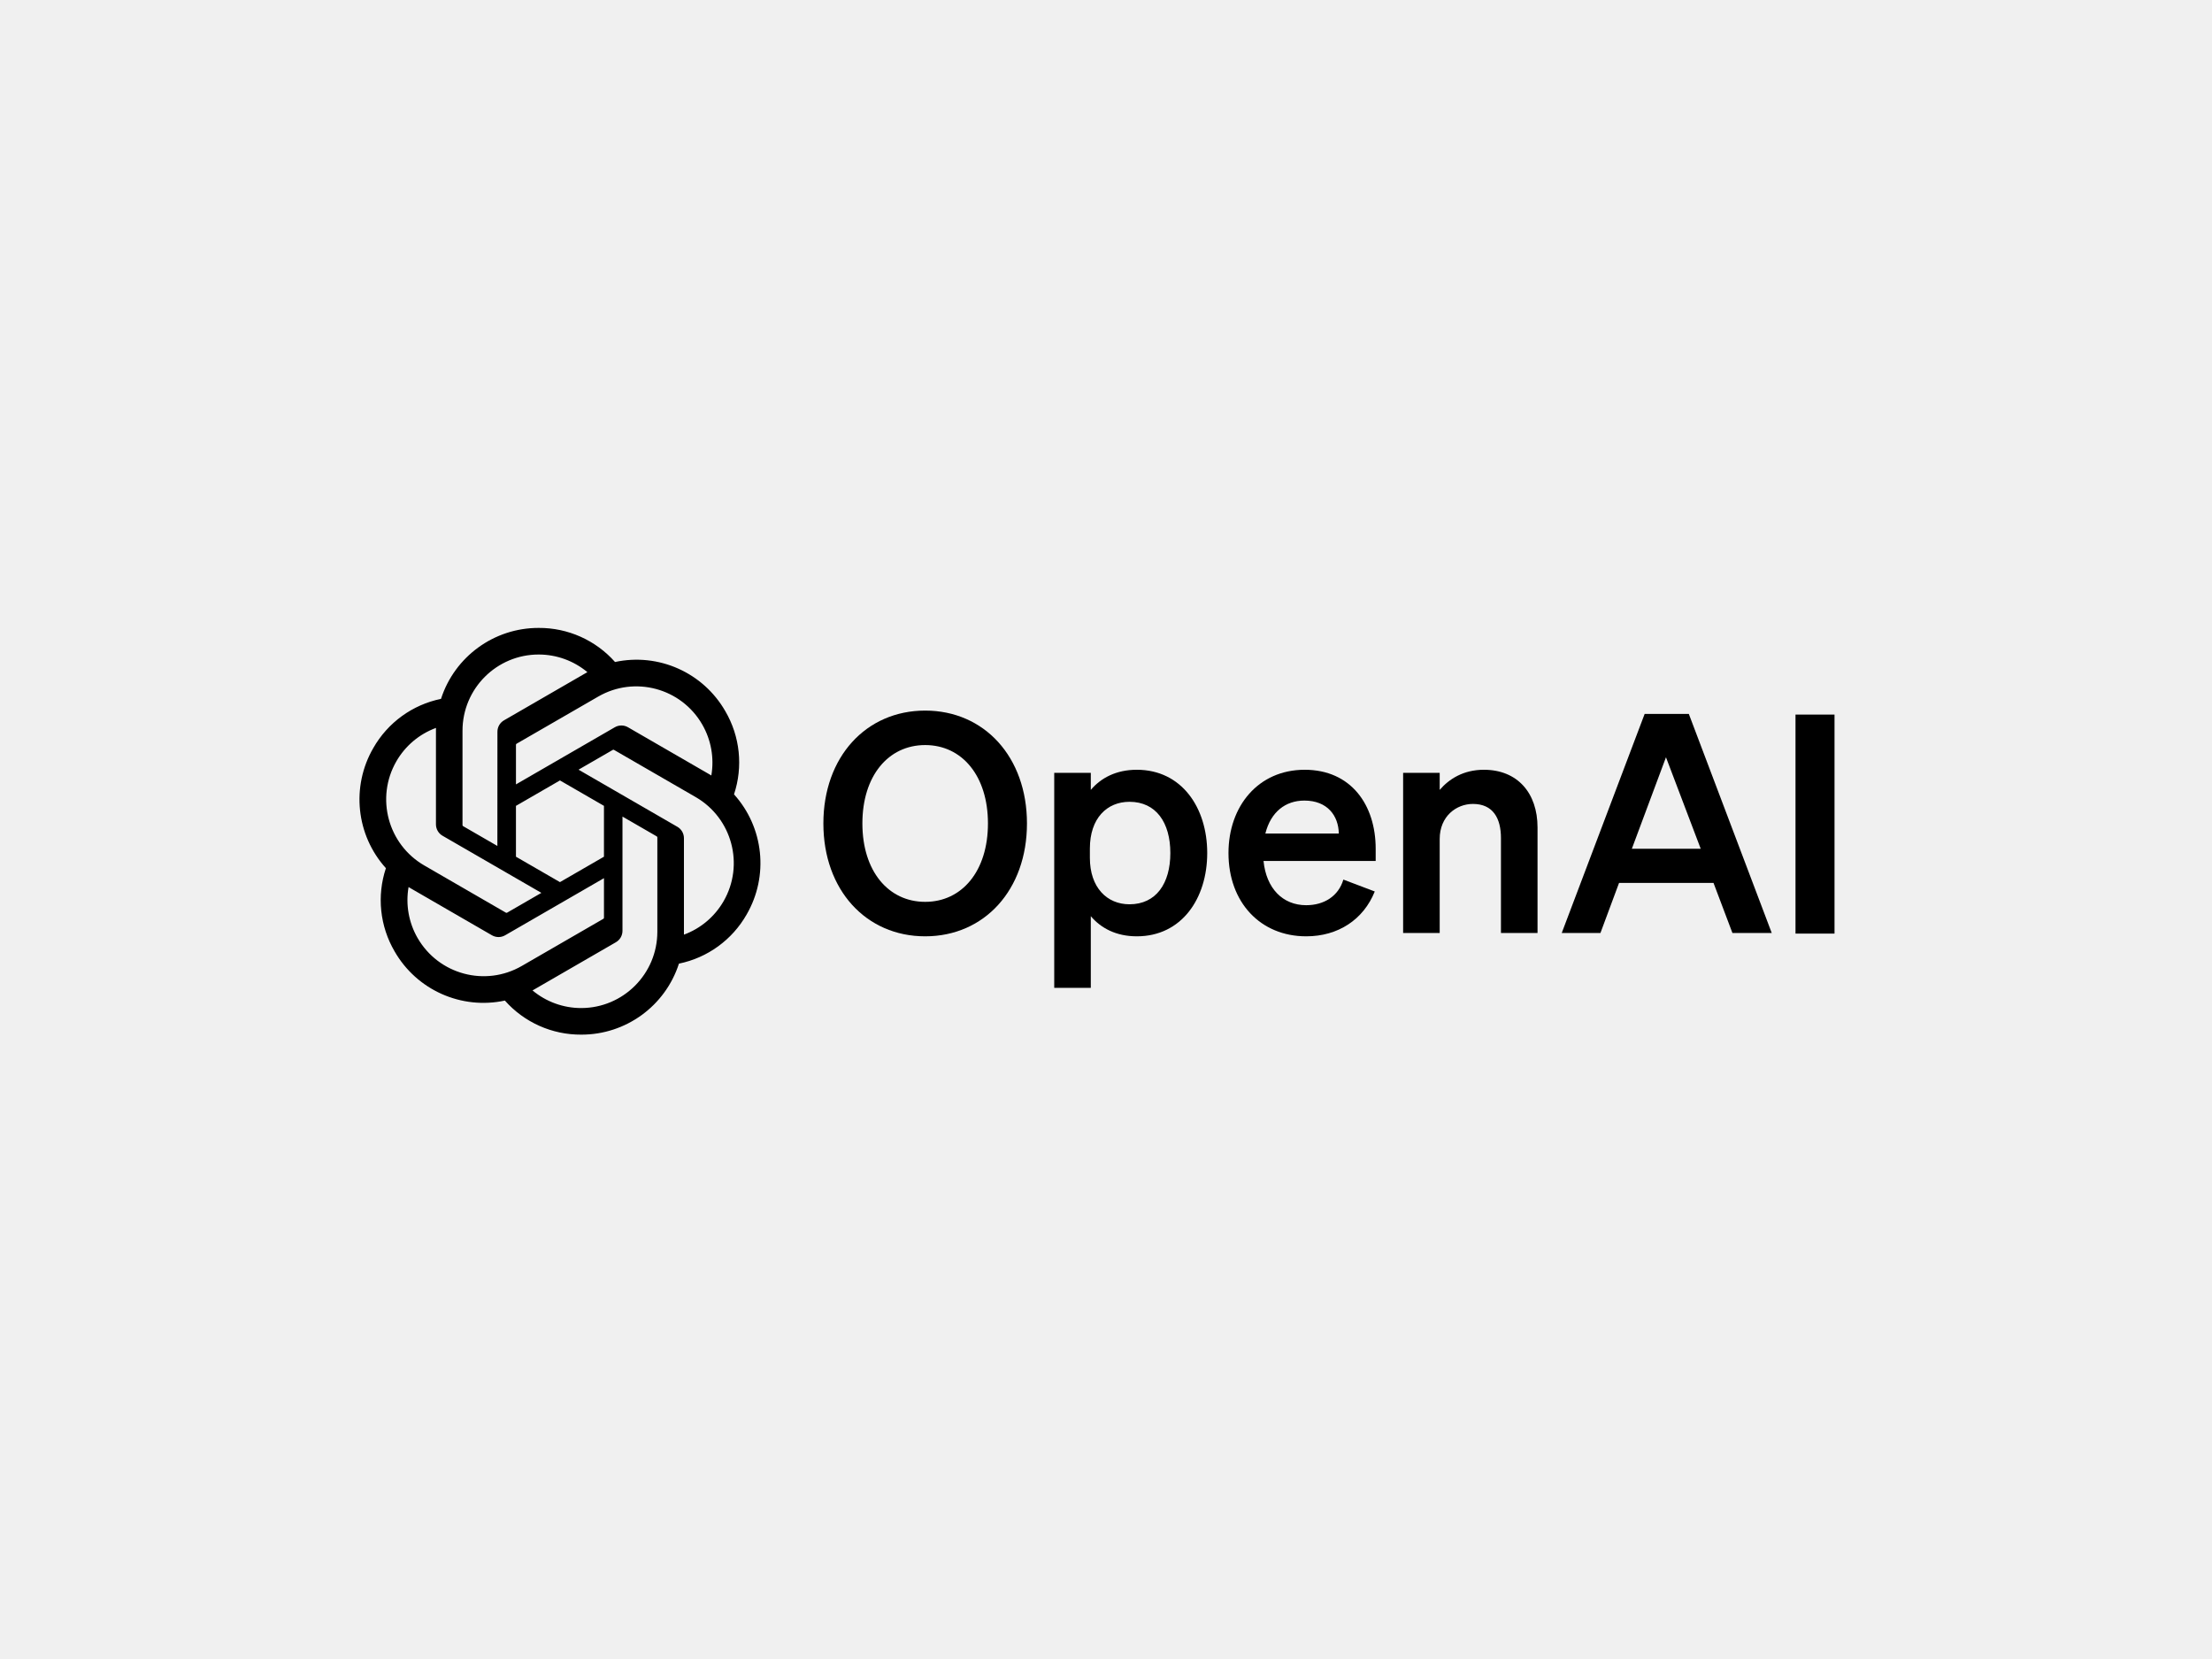
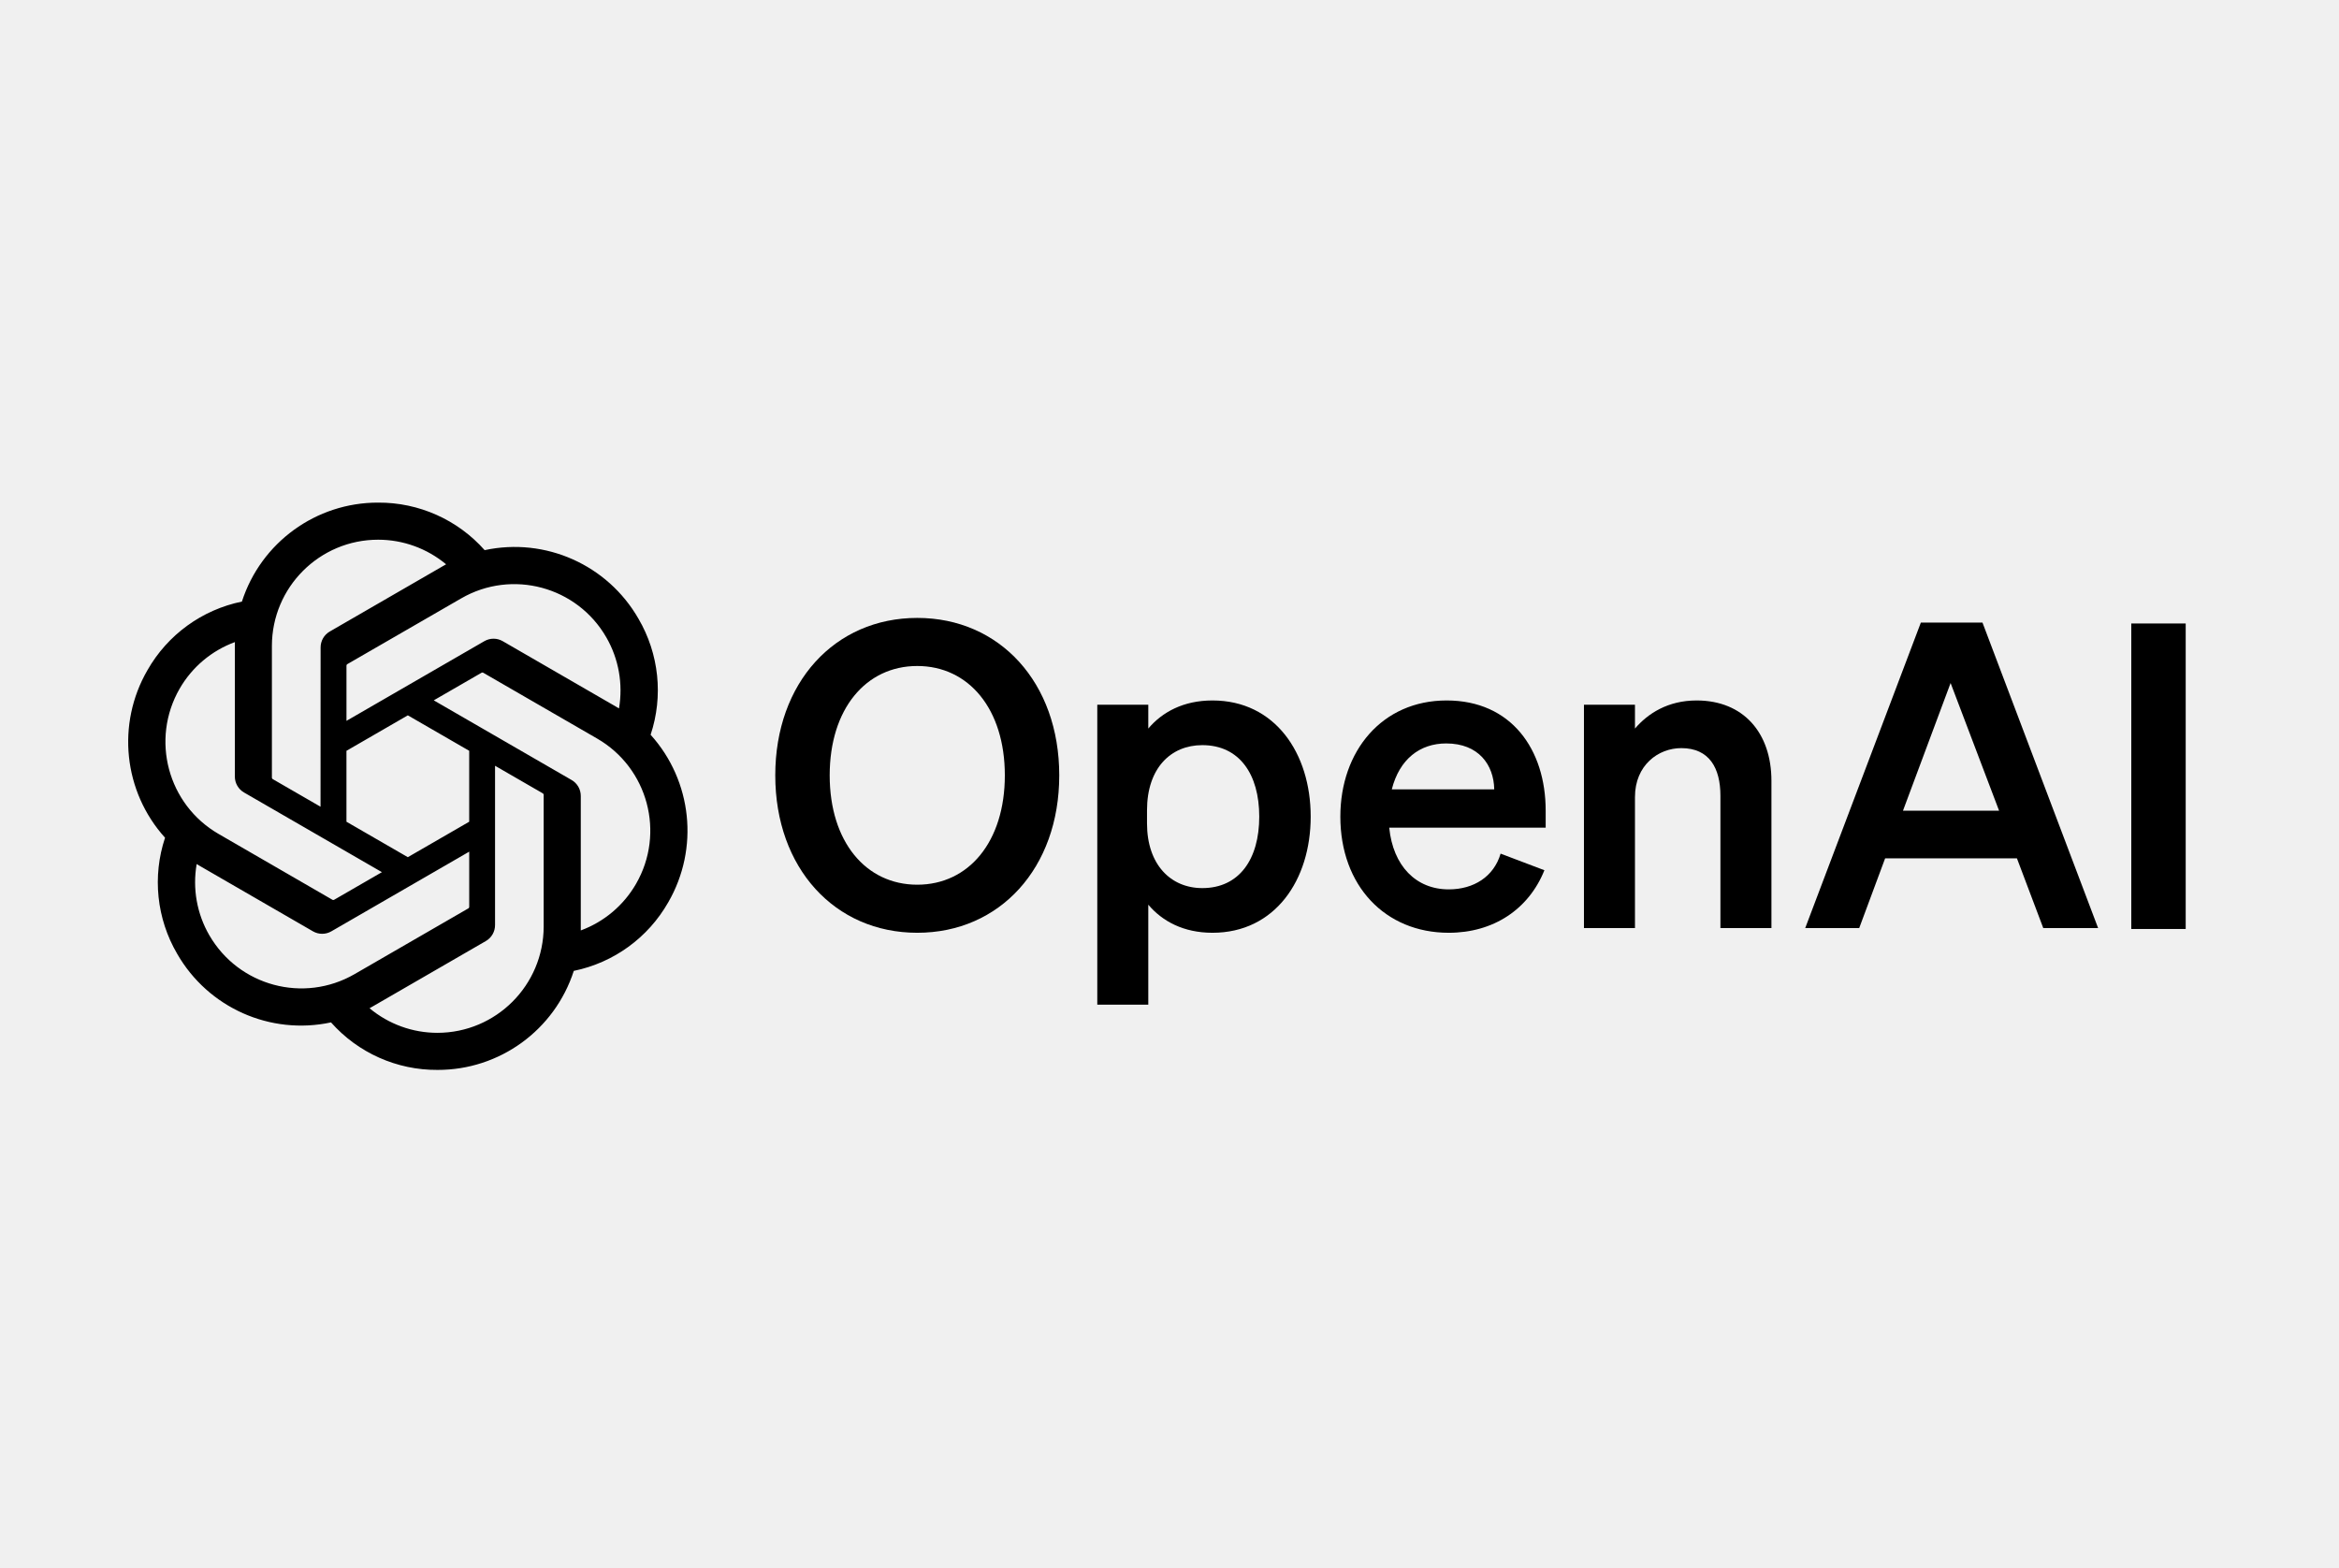
- <svg xmlns="http://www.w3.org/2000/svg" width="620" height="465" viewBox="0 0 620 465" fill="none">
+ <svg xmlns="http://www.w3.org/2000/svg" width="470" height="315" viewBox="75 75 470 315" fill="none">
  <g clip-path="url(#clip0_228_749)">
    <path d="M230.784 230.805C230.784 249.444 242.743 262.44 259.315 262.44C275.887 262.44 287.847 249.444 287.847 230.805C287.847 212.166 275.887 199.17 259.315 199.17C242.743 199.17 230.784 212.166 230.784 230.805ZM276.913 230.805C276.913 244.143 269.651 252.779 259.315 252.779C248.979 252.779 241.718 244.143 241.718 230.805C241.718 217.467 248.979 208.832 259.315 208.832C269.651 208.832 276.913 217.467 276.913 230.805Z" fill="black" style="fill:black;fill-opacity:1;" />
    <path d="M318.638 262.44C331.196 262.44 338.371 251.838 338.371 239.099C338.371 226.359 331.196 215.757 318.638 215.757C312.83 215.757 308.558 218.066 305.739 221.4V216.612H295.489V276.89H305.739V256.797C308.558 260.132 312.83 262.44 318.638 262.44ZM305.483 237.816C305.483 229.352 310.267 224.735 316.588 224.735C324.02 224.735 328.035 230.549 328.035 239.099C328.035 247.649 324.02 253.463 316.588 253.463C310.267 253.463 305.483 248.76 305.483 240.467V237.816Z" fill="black" style="fill:black;fill-opacity:1;" />
    <path d="M366.113 262.44C375.082 262.44 382.172 257.738 385.333 249.872L376.534 246.537C375.168 251.154 371.153 253.719 366.113 253.719C359.535 253.719 354.922 249.017 354.153 241.322H385.589V237.902C385.589 225.59 378.67 215.757 365.686 215.757C352.701 215.757 344.33 225.932 344.33 239.099C344.33 252.95 353.299 262.44 366.113 262.44ZM365.6 224.393C372.092 224.393 375.168 228.668 375.253 233.627H354.666C356.203 227.556 360.304 224.393 365.6 224.393Z" fill="black" style="fill:black;fill-opacity:1;" />
    <path d="M393.281 261.5H403.532V235.166C403.532 228.753 408.23 225.333 412.843 225.333C418.481 225.333 420.702 229.352 420.702 234.909V261.5H430.953V231.917C430.953 222.255 425.315 215.757 415.918 215.757C410.109 215.757 406.095 218.408 403.532 221.4V216.612H393.281V261.5Z" fill="black" style="fill:black;fill-opacity:1;" />
    <path d="M460.976 200.111L437.74 261.5H448.589L453.8 247.478H480.282L485.578 261.5H496.597L473.362 200.111H460.976ZM466.955 212.252L476.694 237.902H457.388L466.955 212.252Z" fill="black" style="fill:black;fill-opacity:1;" />
    <path d="M514.195 200.289H503.26V261.678H514.195V200.289Z" fill="black" style="fill:black;fill-opacity:1;" />
    <path d="M205.733 222.658C208.317 214.895 207.427 206.392 203.295 199.331C197.081 188.501 184.587 182.929 172.386 185.551C166.958 179.431 159.159 175.95 150.984 176C138.512 175.972 127.446 184.009 123.609 195.886C115.597 197.528 108.681 202.548 104.634 209.662C98.373 220.464 99.801 234.079 108.165 243.342C105.581 251.105 106.471 259.608 110.603 266.669C116.818 277.499 129.311 283.071 141.512 280.449C146.937 286.569 154.739 290.05 162.915 289.996C175.394 290.029 186.463 281.984 190.3 270.096C198.312 268.454 205.228 263.434 209.275 256.32C215.528 245.519 214.098 231.913 205.737 222.651L205.733 222.658ZM162.922 282.547C157.928 282.554 153.091 280.805 149.257 277.603C149.432 277.51 149.734 277.342 149.93 277.221L172.61 264.111C173.771 263.452 174.482 262.216 174.475 260.88V228.878L184.061 234.418C184.164 234.468 184.231 234.568 184.246 234.682V261.183C184.231 272.968 174.696 282.522 162.922 282.547ZM117.063 262.943C114.561 258.618 113.661 253.549 114.518 248.629C114.686 248.728 114.981 248.91 115.191 249.031L137.871 262.141C139.021 262.815 140.445 262.815 141.598 262.141L169.286 246.139V257.218C169.293 257.332 169.239 257.442 169.151 257.514L146.225 270.763C136.013 276.648 122.972 273.149 117.067 262.943H117.063ZM111.094 213.392C113.586 209.06 117.519 205.747 122.203 204.026C122.203 204.222 122.192 204.568 122.192 204.81V231.034C122.185 232.366 122.897 233.602 124.054 234.261L151.742 250.26L142.157 255.8C142.061 255.864 141.939 255.875 141.833 255.829L118.904 242.569C108.713 236.662 105.218 223.613 111.091 213.396L111.094 213.392ZM189.848 231.735L162.16 215.733L171.745 210.196C171.841 210.132 171.962 210.122 172.069 210.168L194.998 223.417C205.206 229.32 208.705 242.391 202.807 252.608C200.312 256.933 196.383 260.246 191.702 261.97V234.963C191.713 233.631 191.005 232.398 189.852 231.735H189.848ZM199.387 217.364C199.22 217.261 198.924 217.083 198.714 216.962L176.034 203.852C174.885 203.178 173.461 203.178 172.308 203.852L144.62 219.854V208.775C144.613 208.661 144.666 208.551 144.755 208.479L167.681 195.241C177.892 189.345 190.948 192.854 196.835 203.079C199.323 207.396 200.223 212.452 199.38 217.364H199.387ZM139.409 237.111L129.82 231.571C129.717 231.522 129.649 231.422 129.635 231.308V204.806C129.642 193.007 139.206 183.446 150.994 183.453C155.981 183.453 160.807 185.206 164.641 188.398C164.466 188.49 164.167 188.658 163.968 188.779L141.288 201.889C140.128 202.548 139.416 203.78 139.423 205.116L139.409 237.104V237.111ZM144.616 225.875L156.949 218.746L169.282 225.871V240.125L156.949 247.25L144.616 240.125V225.875Z" fill="black" style="fill:black;fill-opacity:1;" />
  </g>
  <defs>
    <clipPath id="clip0_228_749">
      <rect width="420" height="114" fill="white" style="fill:white;fill-opacity:1;" transform="translate(100 176)" />
    </clipPath>
  </defs>
</svg>
